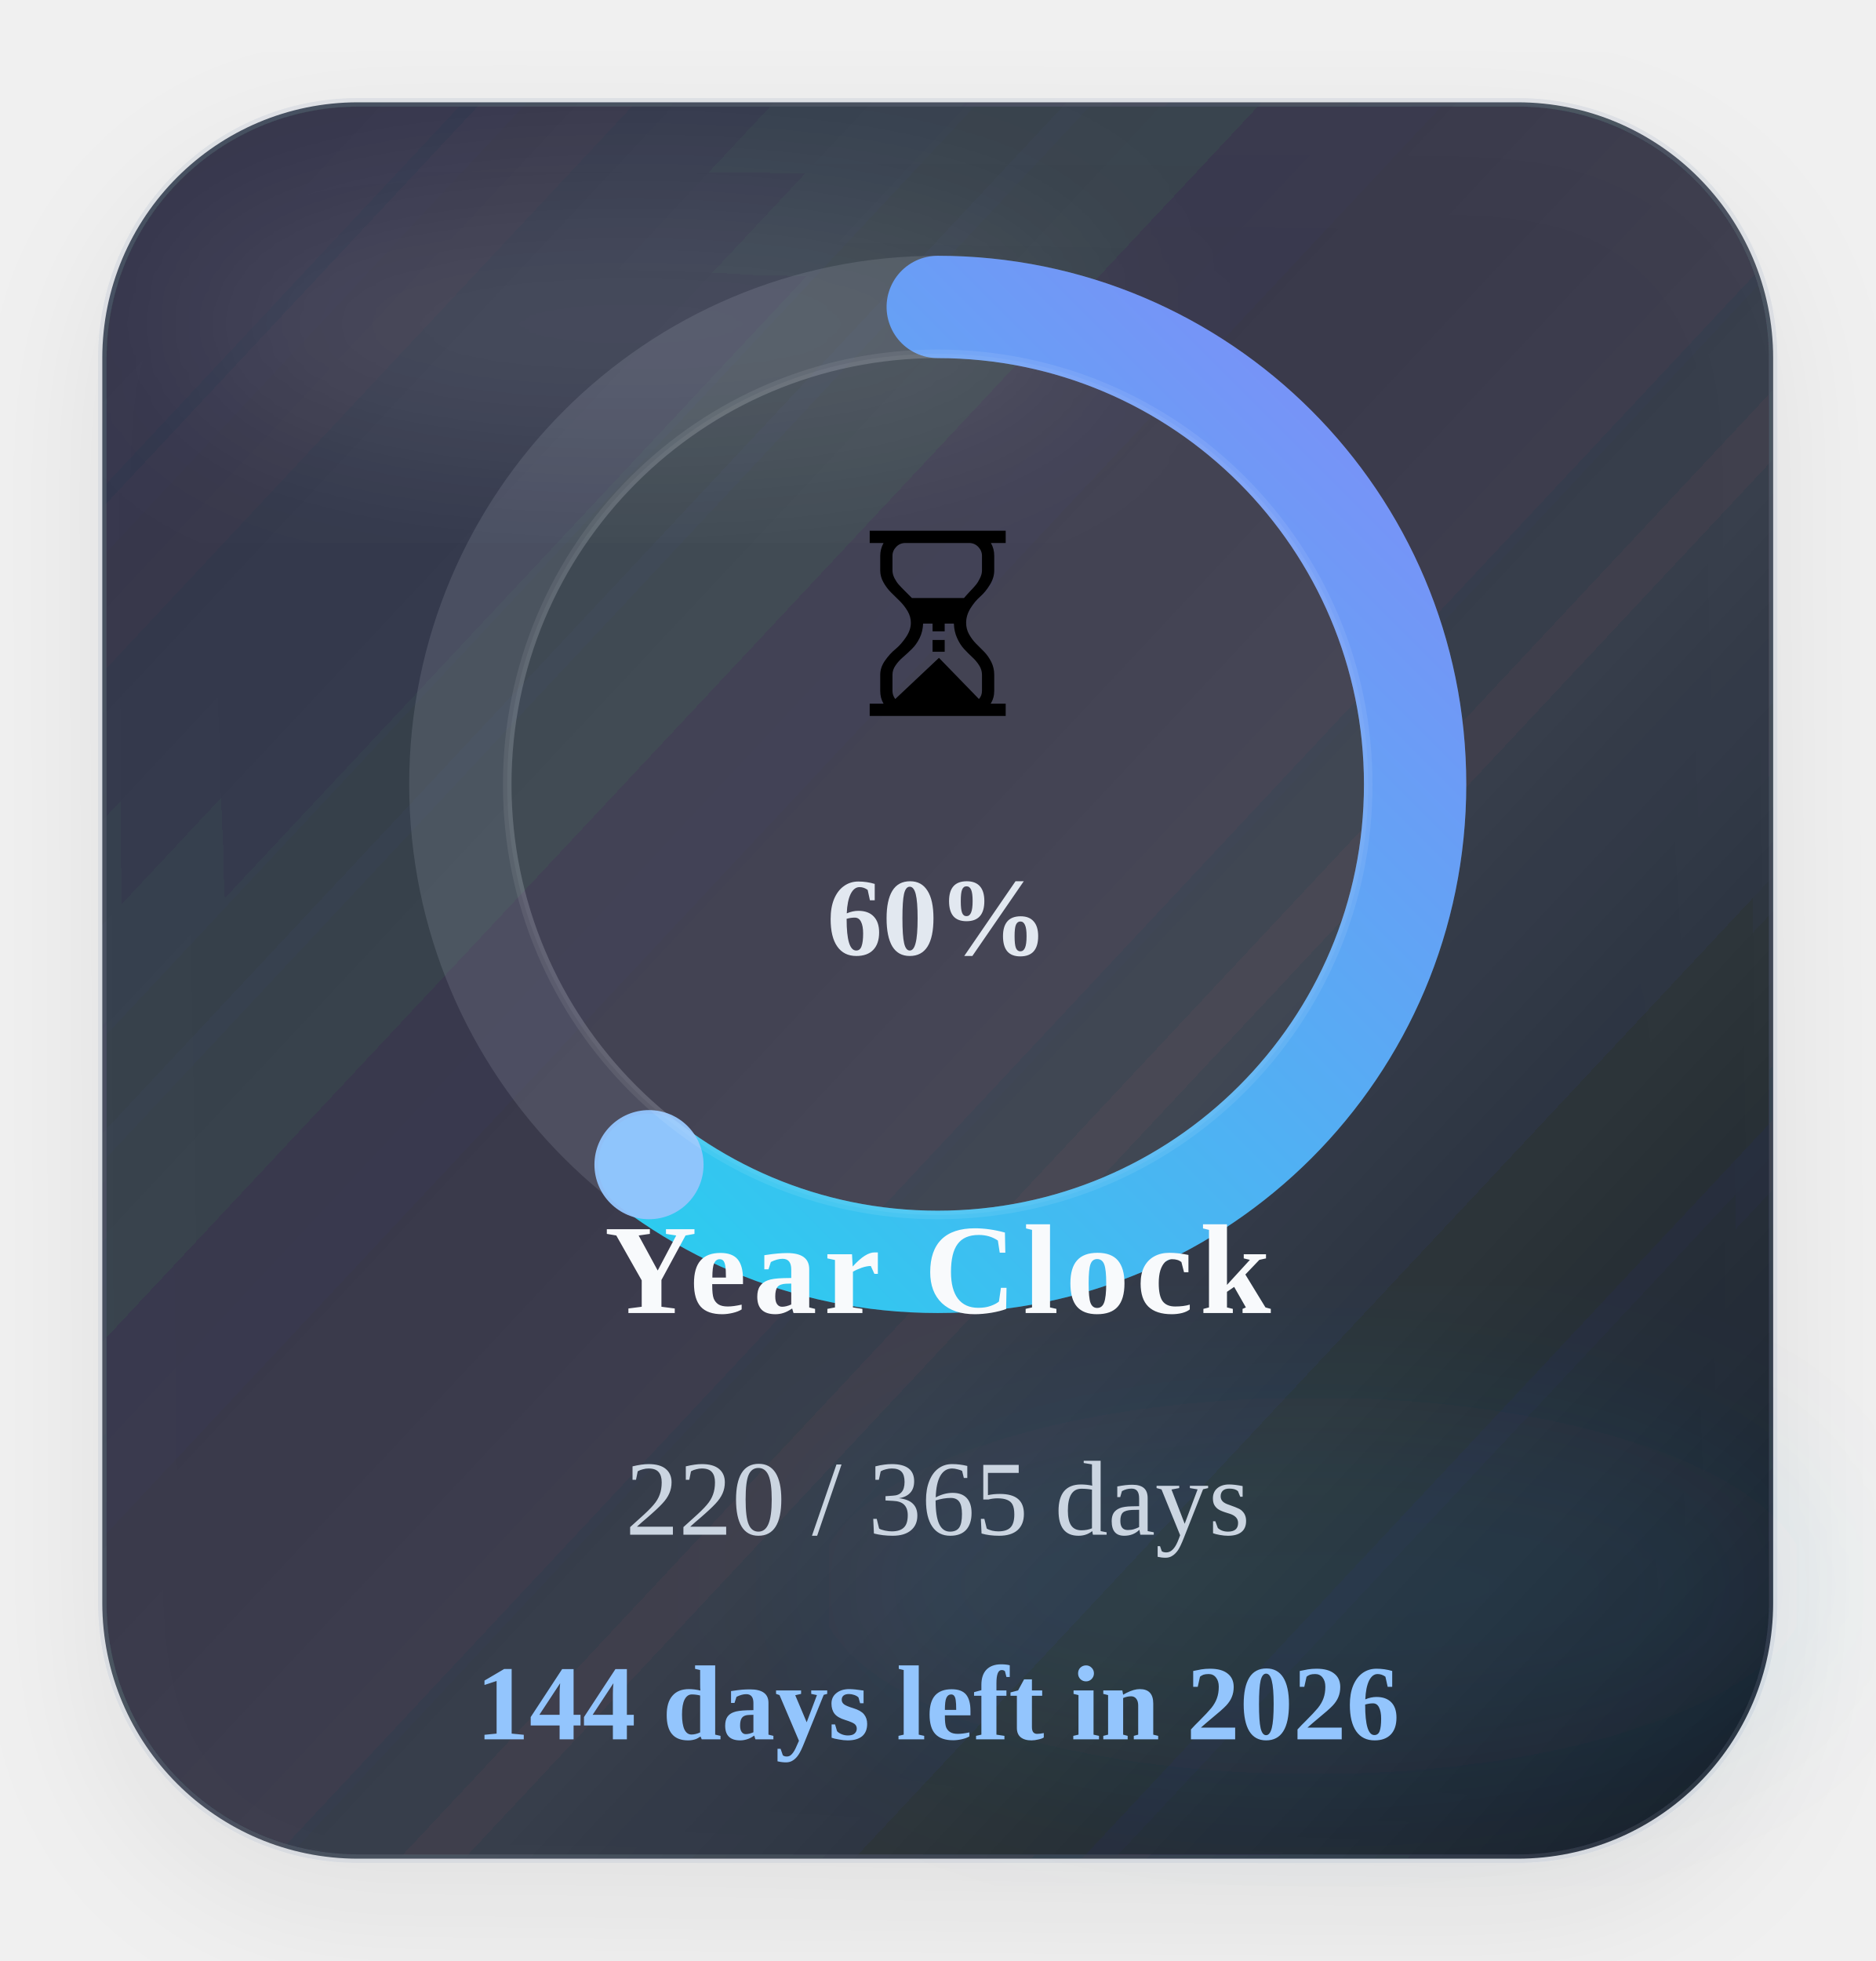
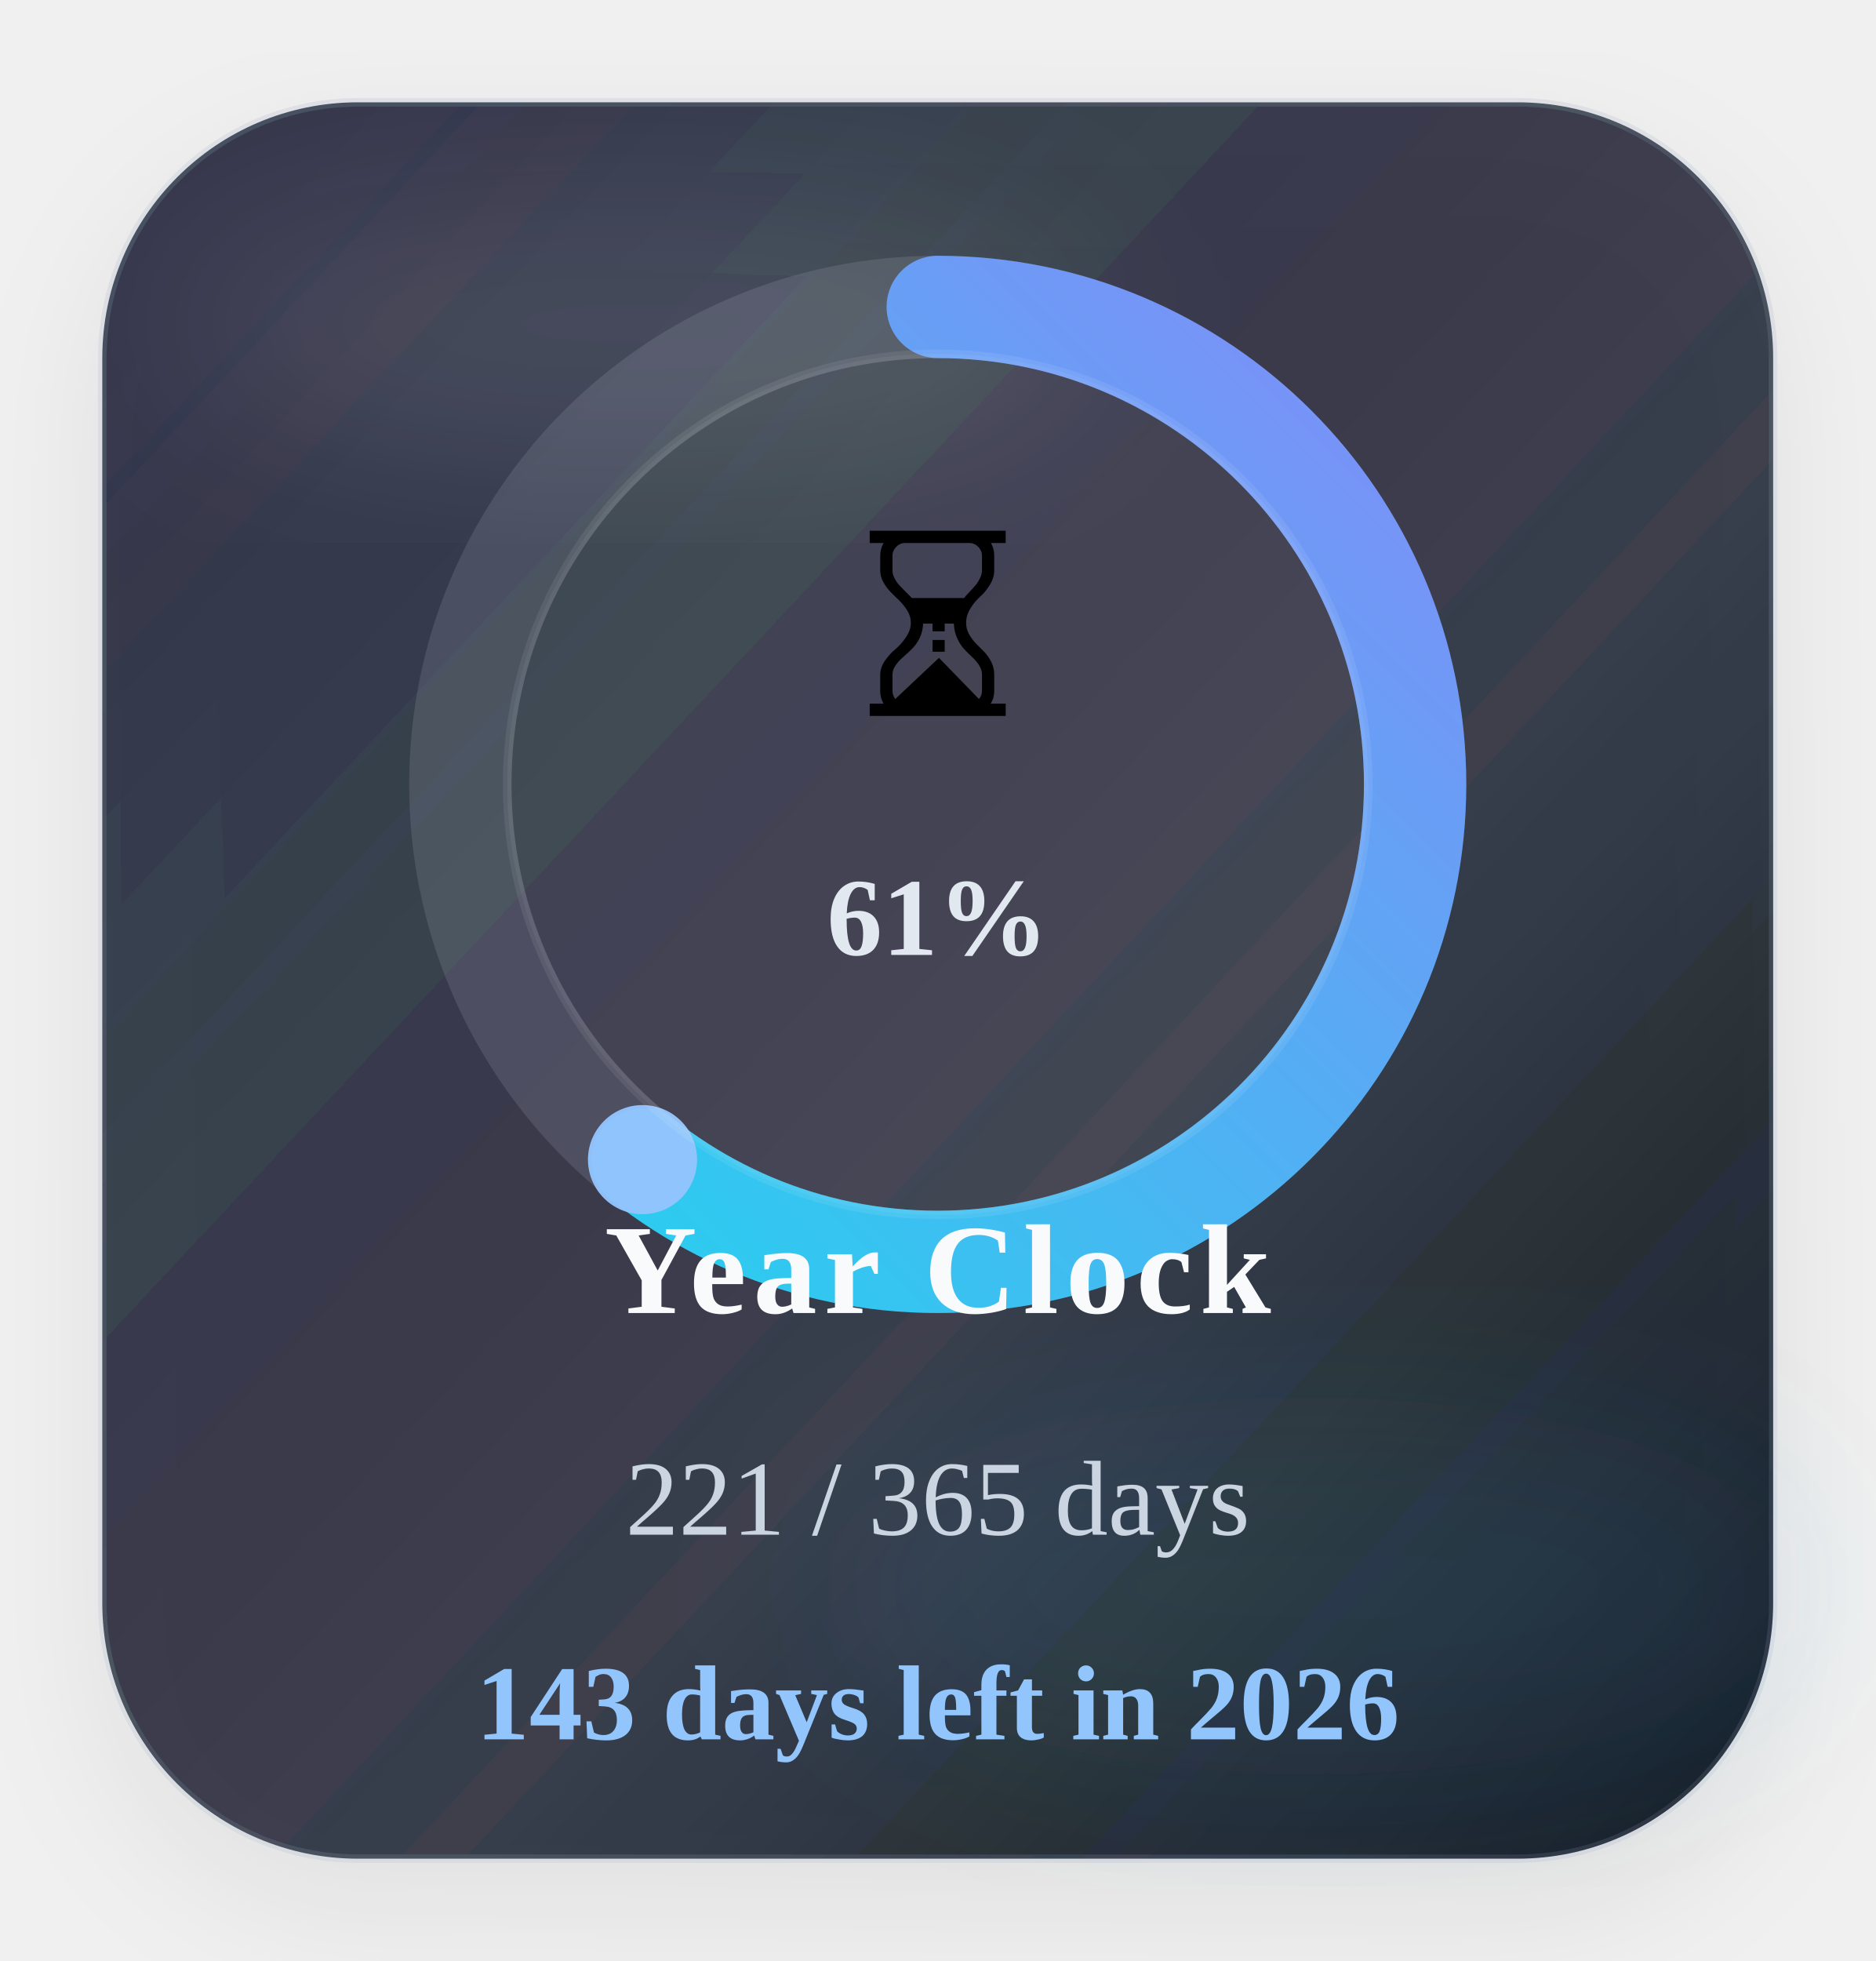
<svg xmlns="http://www.w3.org/2000/svg" width="220" height="230" viewBox="0 0 220 230" role="img" aria-label="Time progress for 2026">
  <defs>
    <linearGradient id="timeGradient" x1="0%" y1="0%" x2="100%" y2="100%">
      <stop offset="0%" stop-color="#22d3ee" />
      <stop offset="100%" stop-color="#818cf8" />
    </linearGradient>
    <linearGradient id="timeCard" x1="0%" y1="0%" x2="100%" y2="100%">
      <stop offset="0%" stop-color="#1c2537" stop-opacity="0.88" />
      <stop offset="60%" stop-color="#111827" stop-opacity="0.8" />
      <stop offset="100%" stop-color="#0b1220" stop-opacity="0.96" />
    </linearGradient>
    <filter id="timeShadow" x="-25%" y="-25%" width="150%" height="150%">
      <feDropShadow dx="0" dy="6" stdDeviation="8" flood-color="#020617" flood-opacity="0.08" />
    </filter>
    <filter id="timeBlur" x="-30%" y="-30%" width="160%" height="160%">
      <feGaussianBlur stdDeviation="10" />
    </filter>
  </defs>
  <rect x="12" y="12" width="196" height="206" rx="30" fill="url(#timeCard)" stroke="#94a3b8" stroke-opacity="0.18" filter="url(#timeShadow)" />
  <ellipse cx="74" cy="38" rx="54" ry="16" fill="#ffffff" fill-opacity="0.09" filter="url(#timeBlur)" />
  <ellipse cx="154" cy="186" rx="58" ry="22" fill="#38bdf8" fill-opacity="0.08" filter="url(#timeBlur)" />
  <circle class="ring-track" cx="110" cy="92" r="56" fill="none" stroke="#cbd5e1" stroke-opacity="0.14" stroke-width="12" />
-   <circle class="progress-ring" cx="110" cy="92" r="56" fill="none" stroke="url(#timeGradient)" stroke-width="12" stroke-linecap="round" stroke-dasharray="351.86" stroke-dashoffset="139.56" data-target-offset="139.56" data-ring-length="351.86" transform="rotate(-90 110 92)" />
-   <circle class="progress-endcap" cx="76.13" cy="136.60" r="6.4" fill="#93c5fd" fill-opacity="0.96" data-center-x="110" data-center-y="92" data-radius="56" data-target-angle="127.2130" />
+   <circle class="progress-ring" cx="110" cy="92" r="56" fill="none" stroke="url(#timeGradient)" stroke-width="12" stroke-linecap="round" stroke-dasharray="351.86" stroke-dashoffset="138.59" data-target-offset="138.59" data-ring-length="351.86" transform="rotate(-90 110 92)" />
+   <circle class="progress-endcap" cx="75.37" cy="136.01" r="6.4" fill="#93c5fd" fill-opacity="0.96" data-center-x="110" data-center-y="92" data-radius="56" data-target-angle="128.1994" />
  <circle class="ring-core" cx="110" cy="92" r="50.5" fill="#ffffff" fill-opacity="0.05" stroke="#ffffff" stroke-opacity="0.08" />
  <text class="progress-emoji" x="110" y="84" text-anchor="middle" font-size="30">⏳</text>
-   <text class="progress-percent" x="110" y="112" text-anchor="middle" font-size="13" font-weight="700" fill="#e2e8f0">60%</text>
+   <text class="progress-percent" x="110" y="112" text-anchor="middle" font-size="13" font-weight="700" fill="#e2e8f0">61%</text>
  <text class="progress-label" x="110" y="154" text-anchor="middle" font-size="15" font-weight="700" letter-spacing="0.8" fill="#f8fafc">Year Clock</text>
-   <text class="progress-value" x="110" y="180" text-anchor="middle" font-size="12.5" fill="#cbd5e1">220 / 365 days</text>
-   <text class="progress-status" data-status-state="remaining" x="110" y="204" text-anchor="middle" font-size="12.5" font-weight="700" fill="#93c5fd">144 days left in 2026</text>
+   <text class="progress-value" x="110" y="180" text-anchor="middle" font-size="12.5" fill="#cbd5e1">221 / 365 days</text>
+   <text class="progress-status" data-status-state="remaining" x="110" y="204" text-anchor="middle" font-size="12.5" font-weight="700" fill="#93c5fd">143 days left in 2026</text>
</svg>
